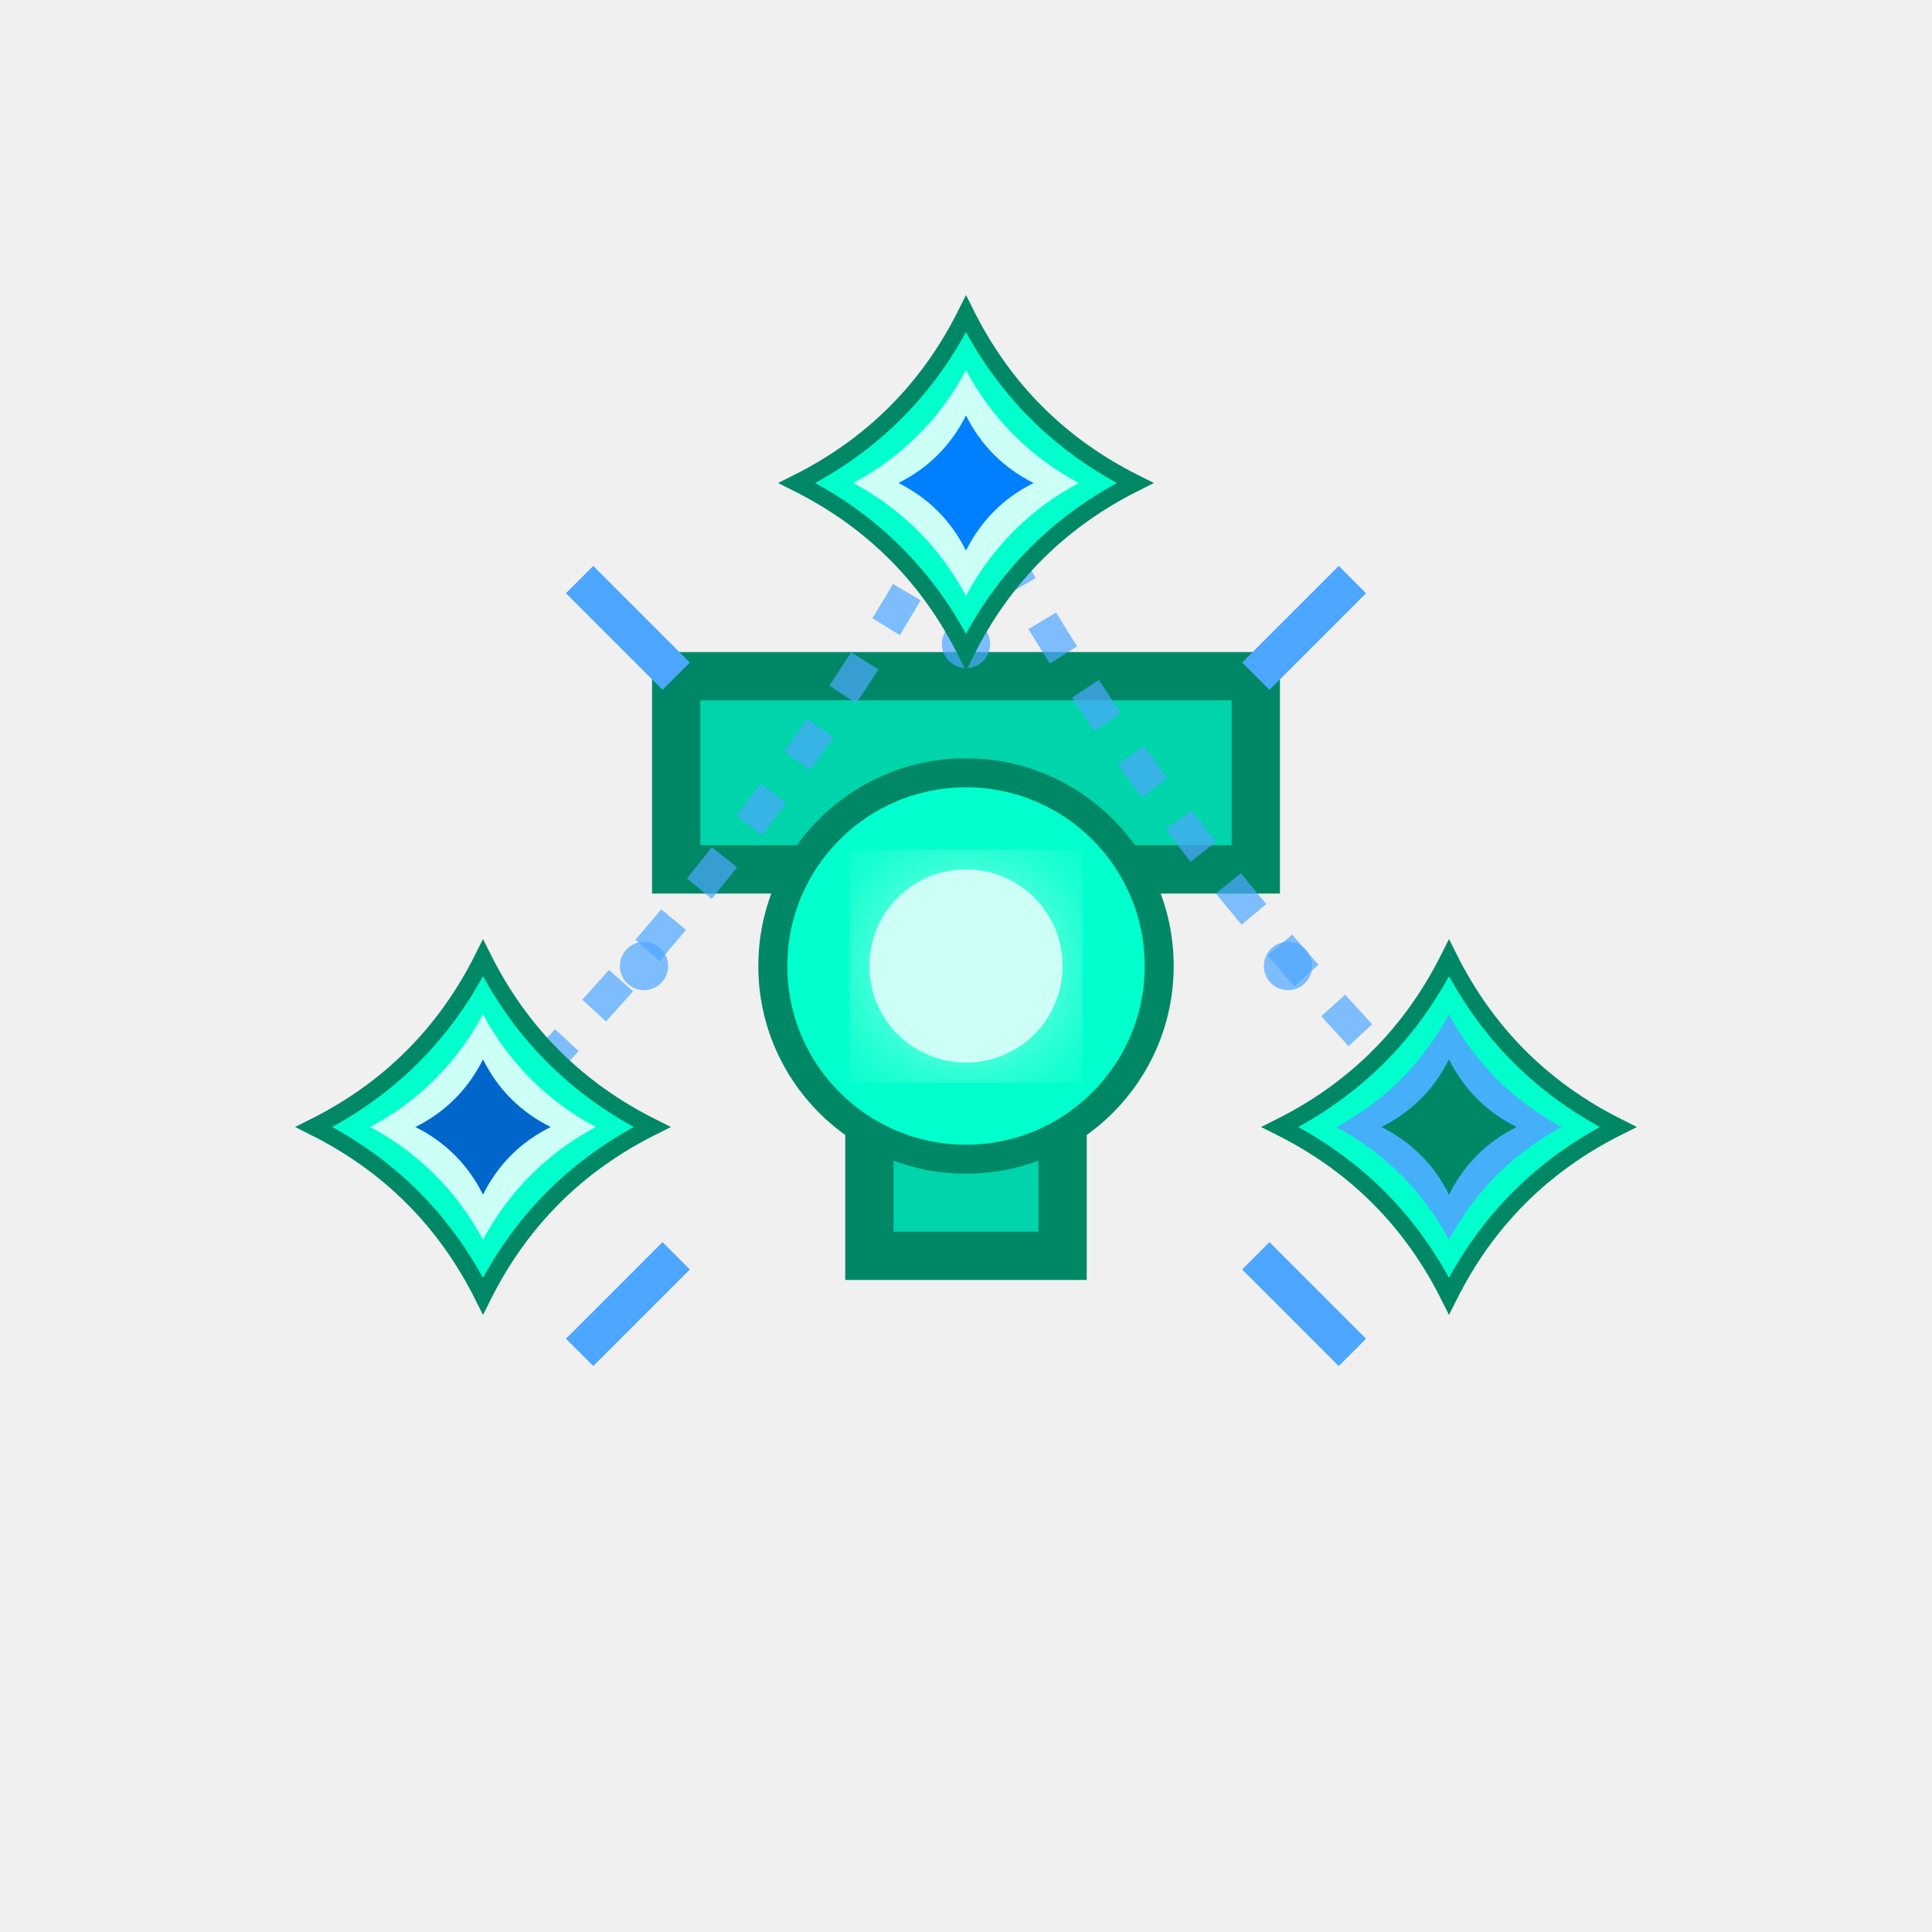
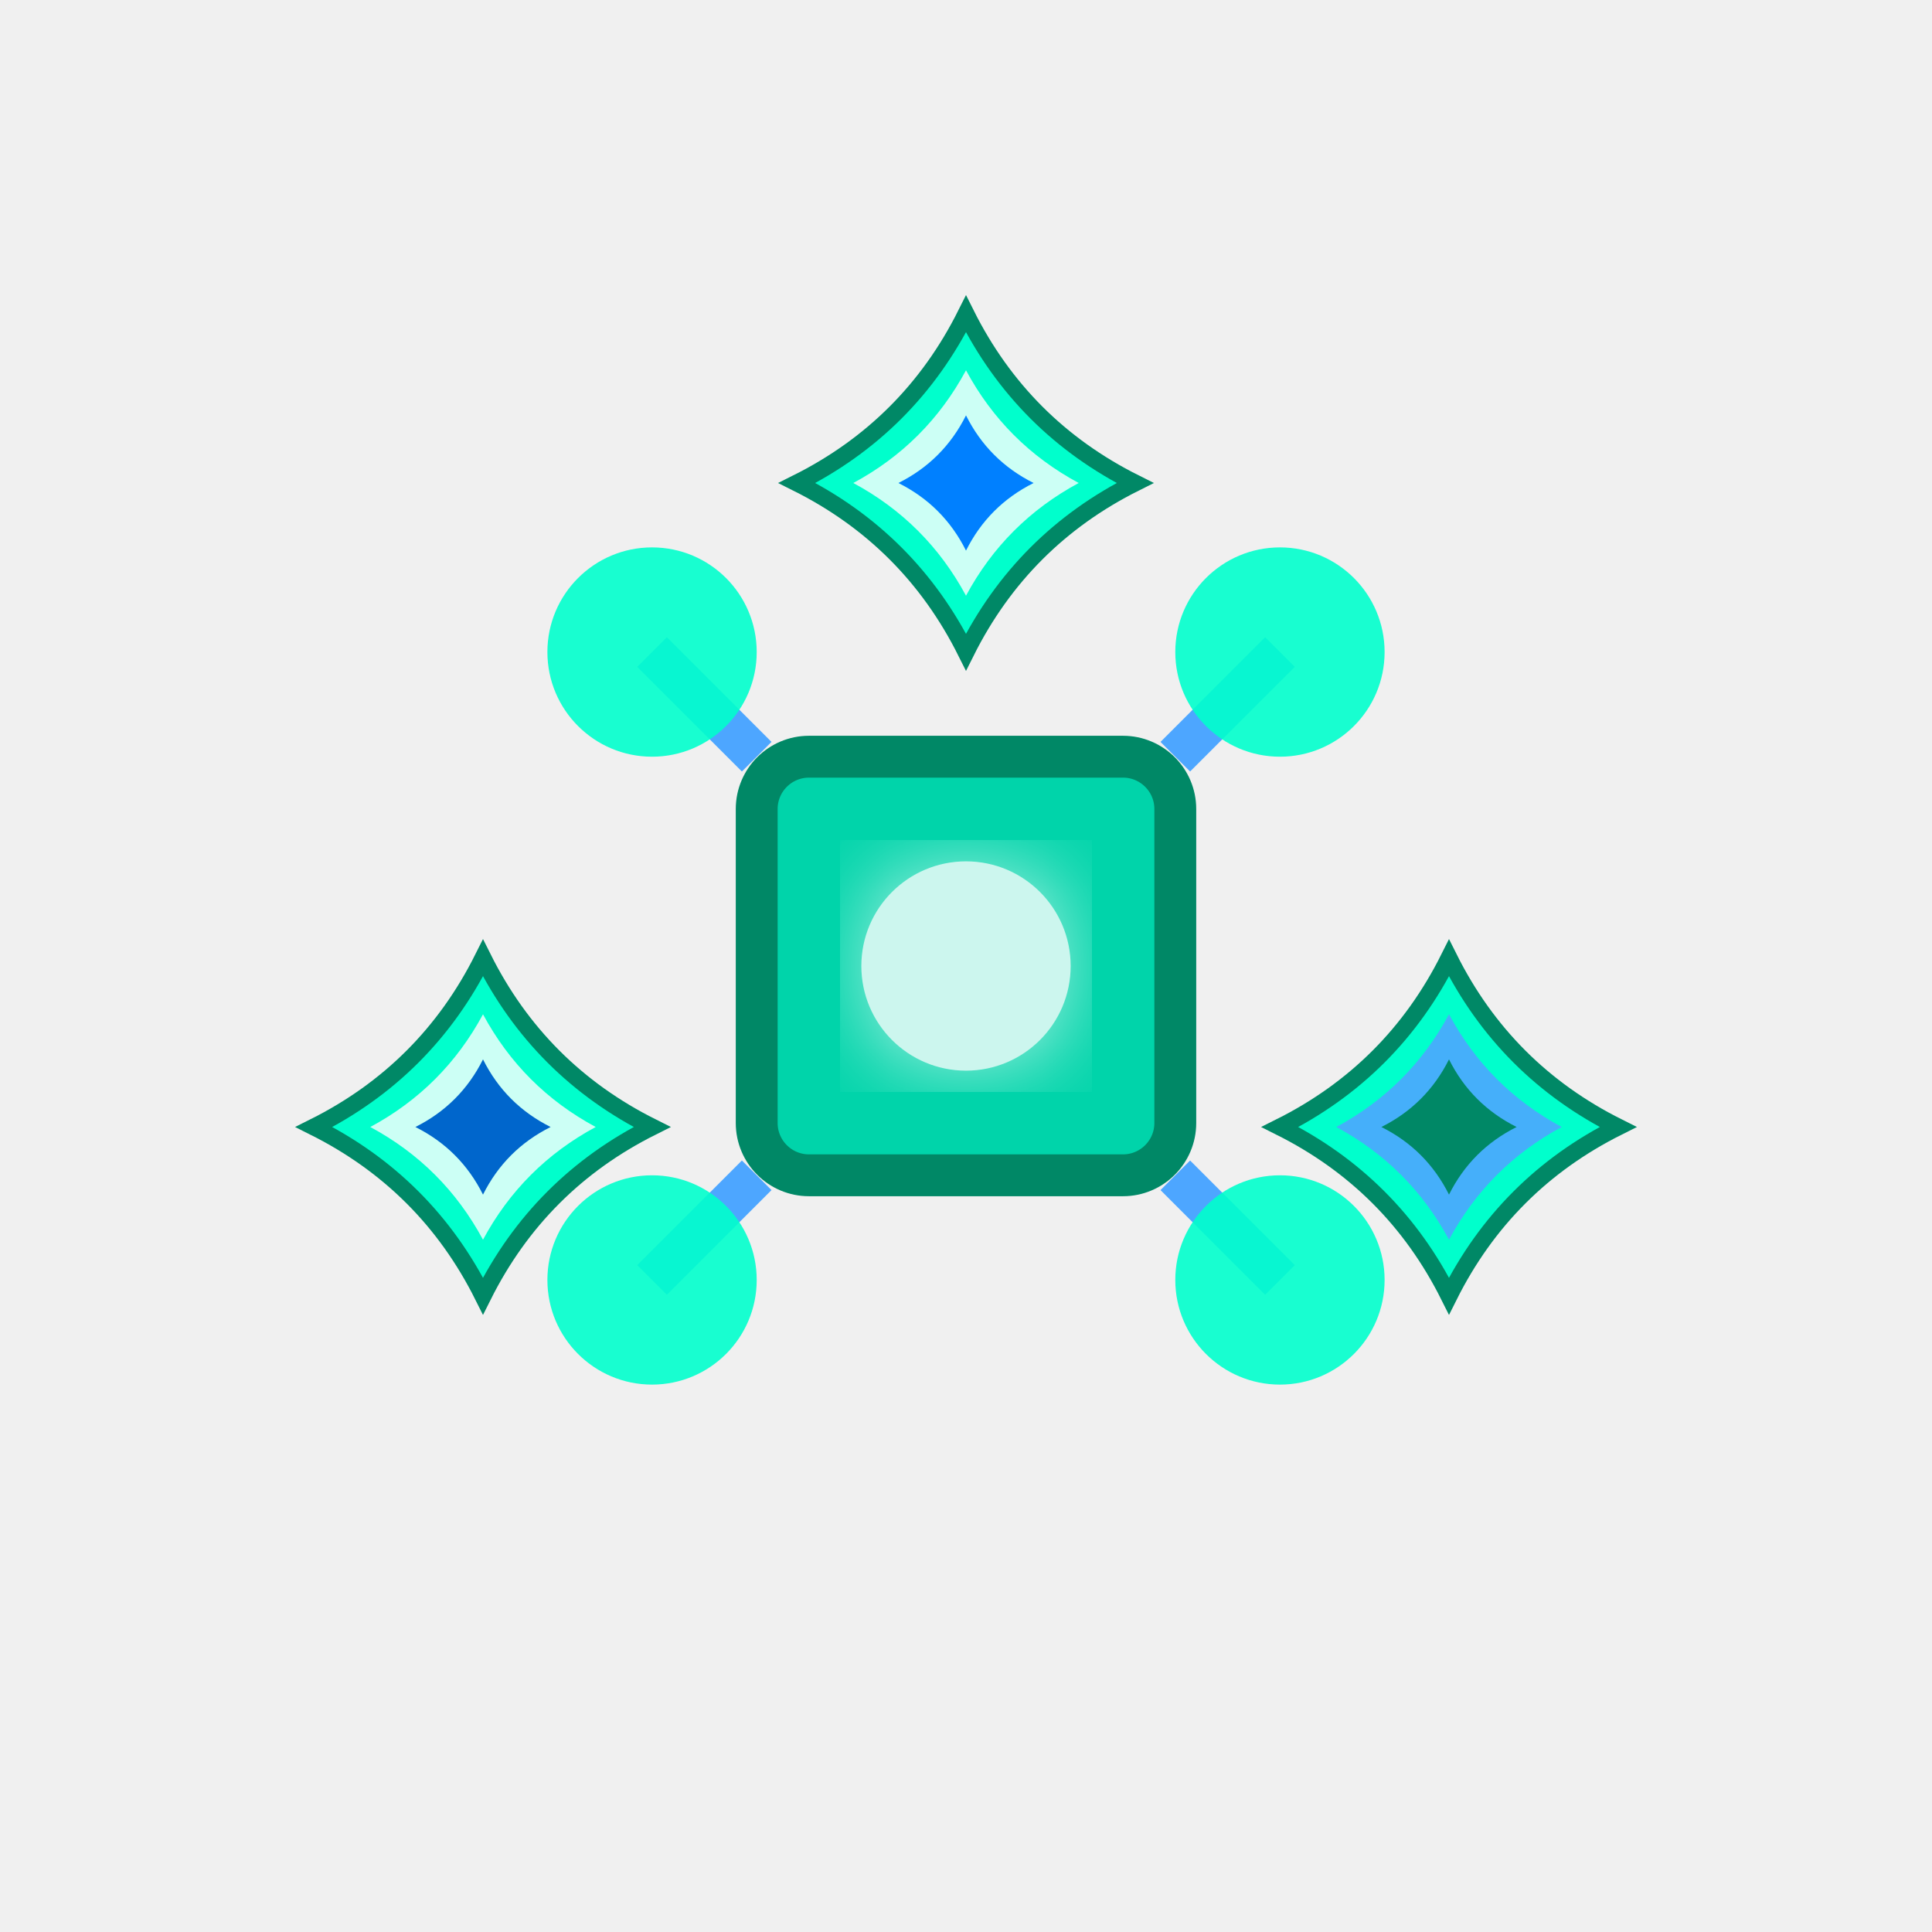
<svg xmlns="http://www.w3.org/2000/svg" width="128" height="128" viewBox="0 0 24 24" fill="none">
-   <g transform="translate(12,12) scale(1.2)">
-     <path d="M-3 -3 H3 V-1 H1 V3 H-1 V-1 H-3 Z" fill="#00d4aa" stroke="#008866" stroke-width="0.5" />
-     <path d="M-4 -4 L-3 -3 M4 -4 L3 -3 M-4 4 L-3 3 M4 4 L3 3" stroke="#4da6ff" stroke-width="0.4" />
-     <circle cx="0" cy="0" r="2" fill="#00ffcc" stroke="#008866" stroke-width="0.3" />
+   <g transform="translate(12,12) scale(1.3)">
+     <rect x="-2" y="-2" width="4" height="4" rx="0.5" fill="#00d4aa" stroke="#008866" stroke-width="0.4" />
+     <path d="M-3 -3 L-2 -2 M3 -3 L2 -2 M-3 3 L-2 2 M3 3 L2 2" stroke="#4da6ff" stroke-width="0.4" />
+     <circle cx="-3" cy="-3" r="1" fill="#00ffcc" opacity="0.9" />
+     <circle cx="3" cy="-3" r="1" fill="#00ffcc" opacity="0.9" />
+     <circle cx="-3" cy="3" r="1" fill="#00ffcc" opacity="0.9" />
+     <circle cx="3" cy="3" r="1" fill="#00ffcc" opacity="0.9" />
    <filter id="droneGlow">
-       <feGaussianBlur stdDeviation="0.7" result="blur" />
+       <feGaussianBlur stdDeviation="0.5" result="blur" />
      <feMerge>
        <feMergeNode in="blur" />
        <feMergeNode in="SourceGraphic" />
      </feMerge>
    </filter>
    <circle cx="0" cy="0" r="1" fill="#ffffff" opacity="0.8" filter="url(#droneGlow)" />
  </g>
-   <path d="M6 14 Q10 10 12 6 Q14 10 18 14" fill="none" stroke="#4da6ff" stroke-width="0.4" stroke-dasharray="0.5 0.5" opacity="0.7" />
-   <circle cx="8" cy="12" r="0.3" fill="#4da6ff" opacity="0.7" />
-   <circle cx="12" cy="8" r="0.3" fill="#4da6ff" opacity="0.7" />
-   <circle cx="16" cy="12" r="0.3" fill="#4da6ff" opacity="0.7" />
  <g transform="translate(6,14) scale(0.7)">
    <path d="M0 -3 Q1 -1 3 0 Q1 1 0 3 Q-1 1 -3 0 Q-1 -1 0 -3 Z" fill="#00ffcc" stroke="#008866" stroke-width="0.3" />
    <path d="M0 -2 Q0.7 -0.7 2 0 Q0.7 0.7 0 2 Q-0.7 0.7 -2 0 Q-0.7 -0.7 0 -2 Z" fill="#ffffff" opacity="0.8" />
    <path d="M0 -1.2 Q0.4 -0.4 1.2 0 Q0.4 0.4 0 1.2 Q-0.4 0.4 -1.2 0 Q-0.4 -0.4 0 -1.2 Z" fill="#0066cc" />
  </g>
  <g transform="translate(12,6) scale(0.7)">
    <path d="M0 -3 Q1 -1 3 0 Q1 1 0 3 Q-1 1 -3 0 Q-1 -1 0 -3 Z" fill="#00ffcc" stroke="#008866" stroke-width="0.3" />
    <path d="M0 -2 Q0.7 -0.7 2 0 Q0.7 0.7 0 2 Q-0.7 0.7 -2 0 Q-0.7 -0.7 0 -2 Z" fill="#ffffff" opacity="0.8" />
    <path d="M0 -1.2 Q0.4 -0.4 1.2 0 Q0.4 0.4 0 1.2 Q-0.4 0.4 -1.2 0 Q-0.4 -0.4 0 -1.2 Z" fill="#0080ff" />
  </g>
  <g transform="translate(18,14) scale(0.7)">
    <path d="M0 -3 Q1 -1 3 0 Q1 1 0 3 Q-1 1 -3 0 Q-1 -1 0 -3 Z" fill="#00ffcc" stroke="#008866" stroke-width="0.3" />
    <path d="M0 -2 Q0.7 -0.7 2 0 Q0.7 0.7 0 2 Q-0.7 0.7 -2 0 Q-0.7 -0.7 0 -2 Z" fill="#4da6ff" opacity="0.9" />
    <path d="M0 -1.2 Q0.4 -0.4 1.2 0 Q0.4 0.4 0 1.2 Q-0.4 0.4 -1.2 0 Q-0.4 -0.4 0 -1.2 Z" fill="#008866" />
  </g>
</svg>
